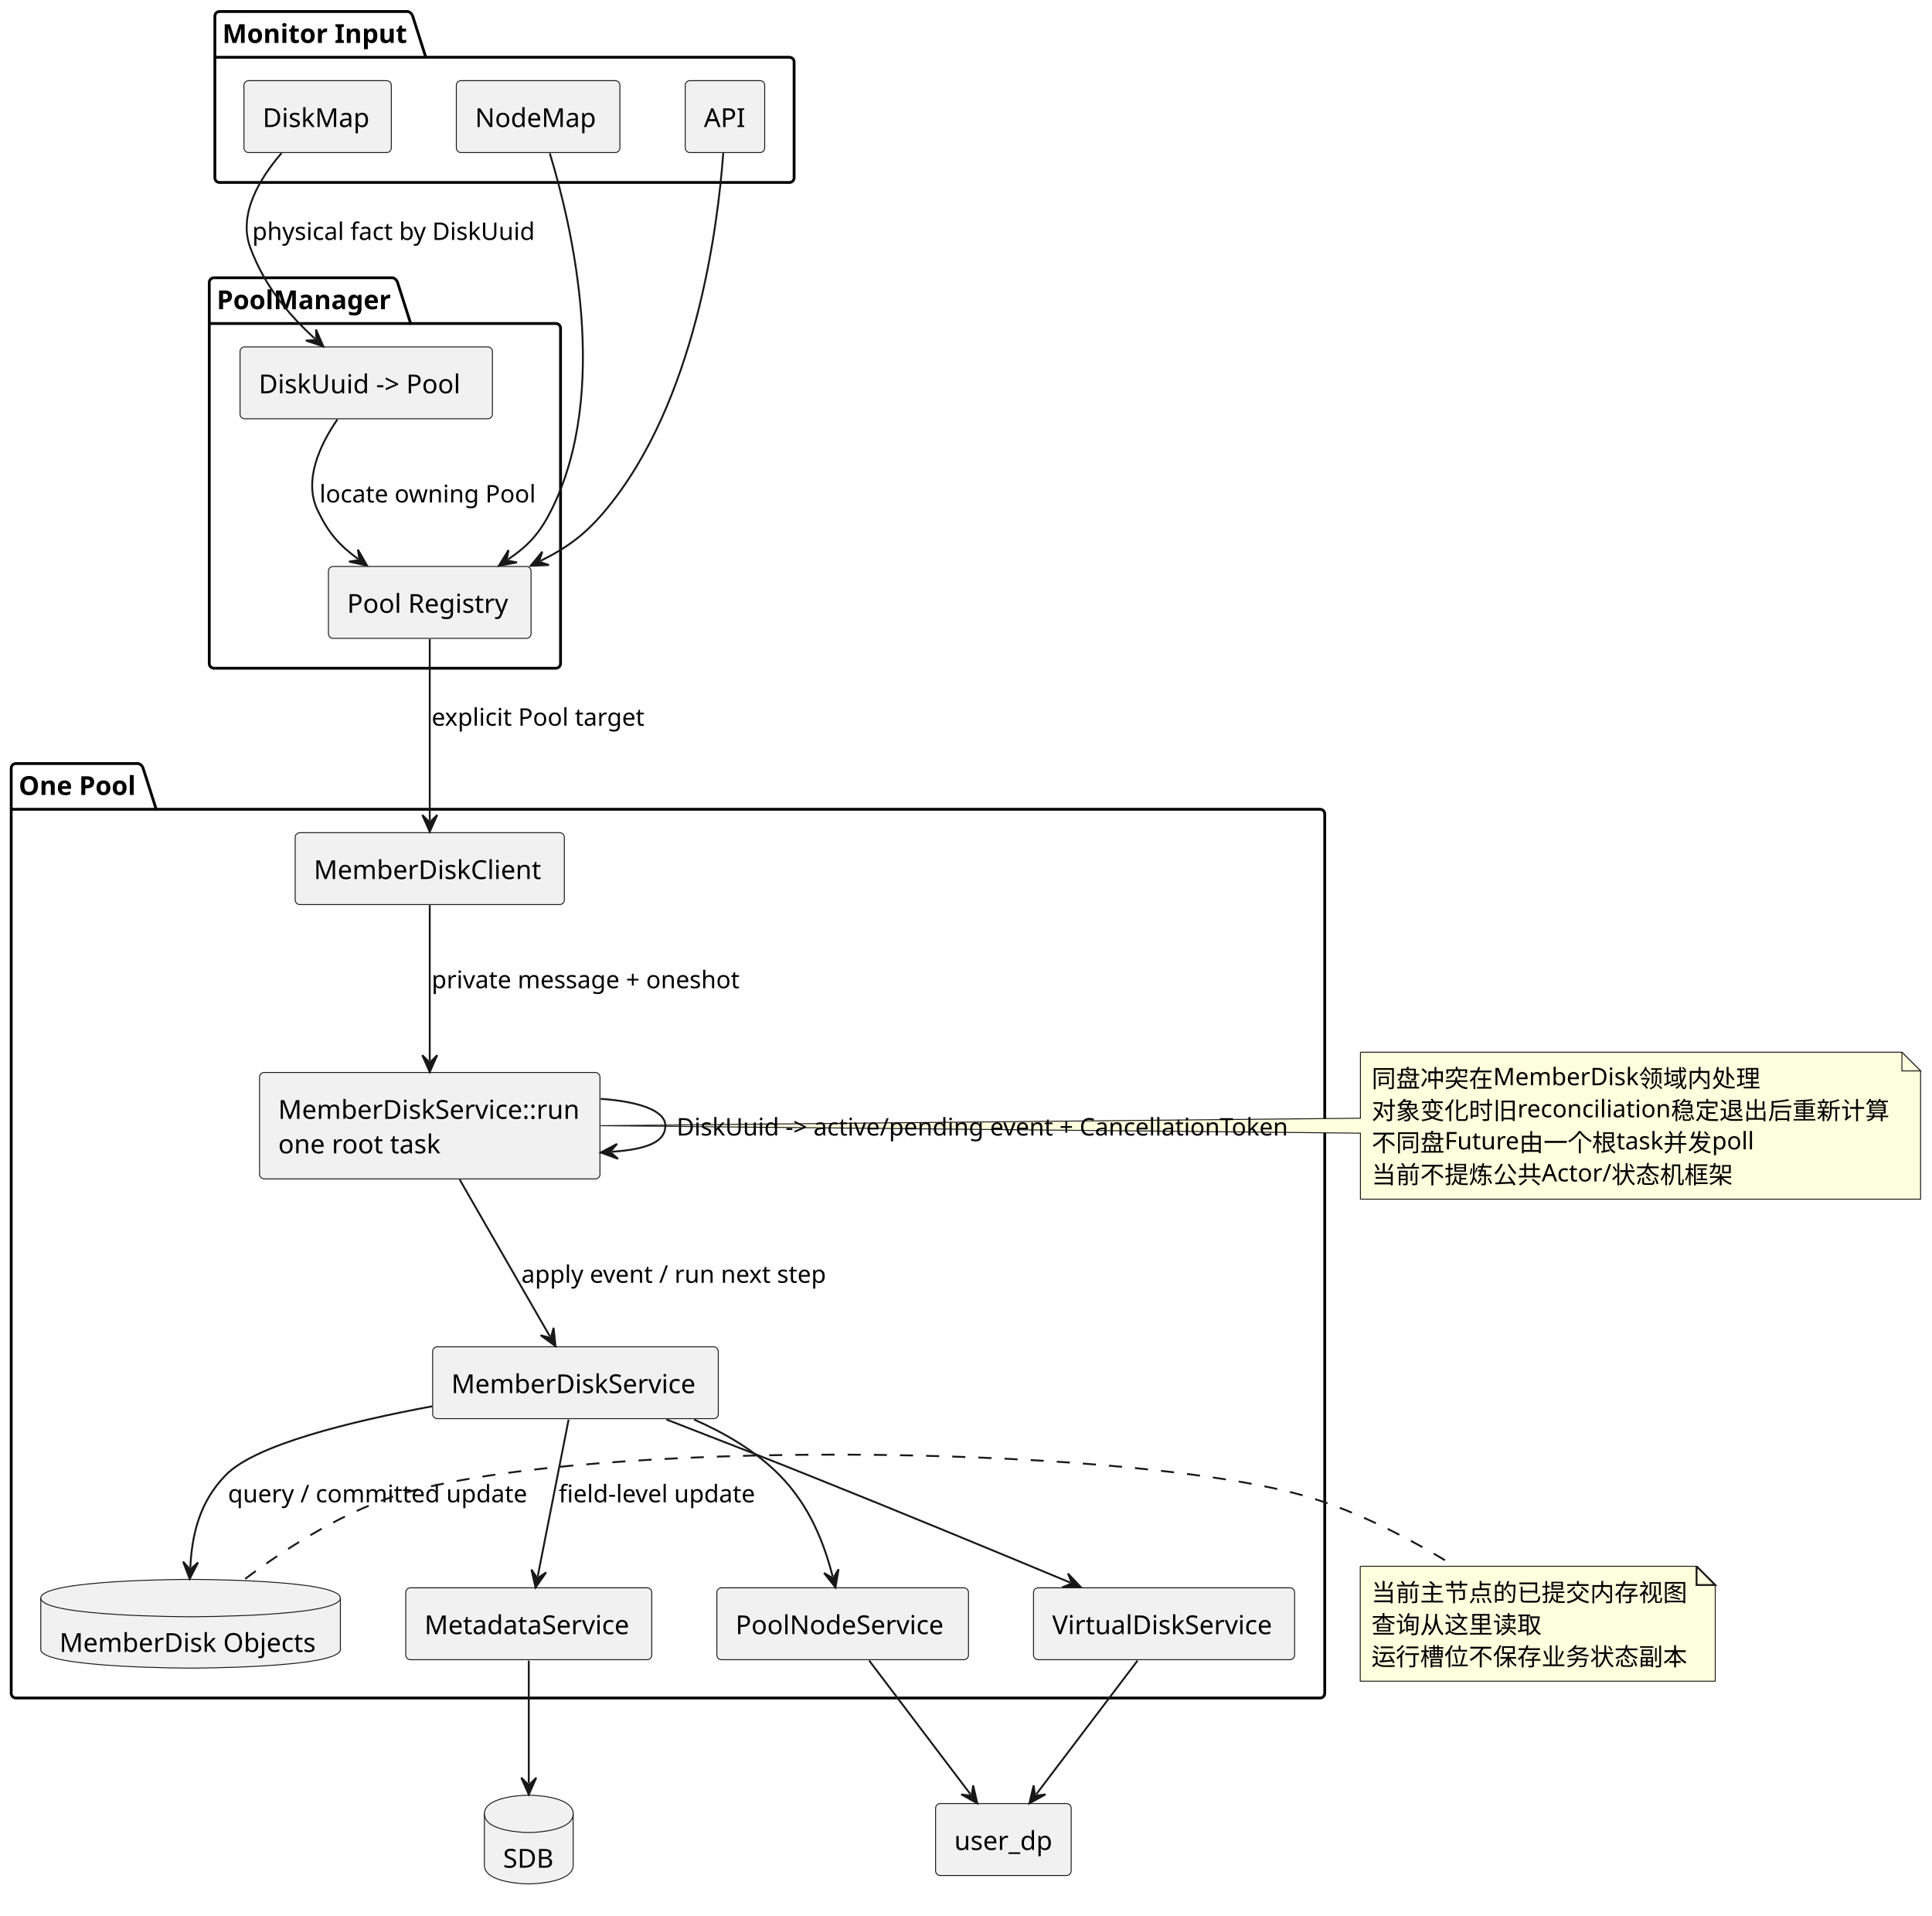
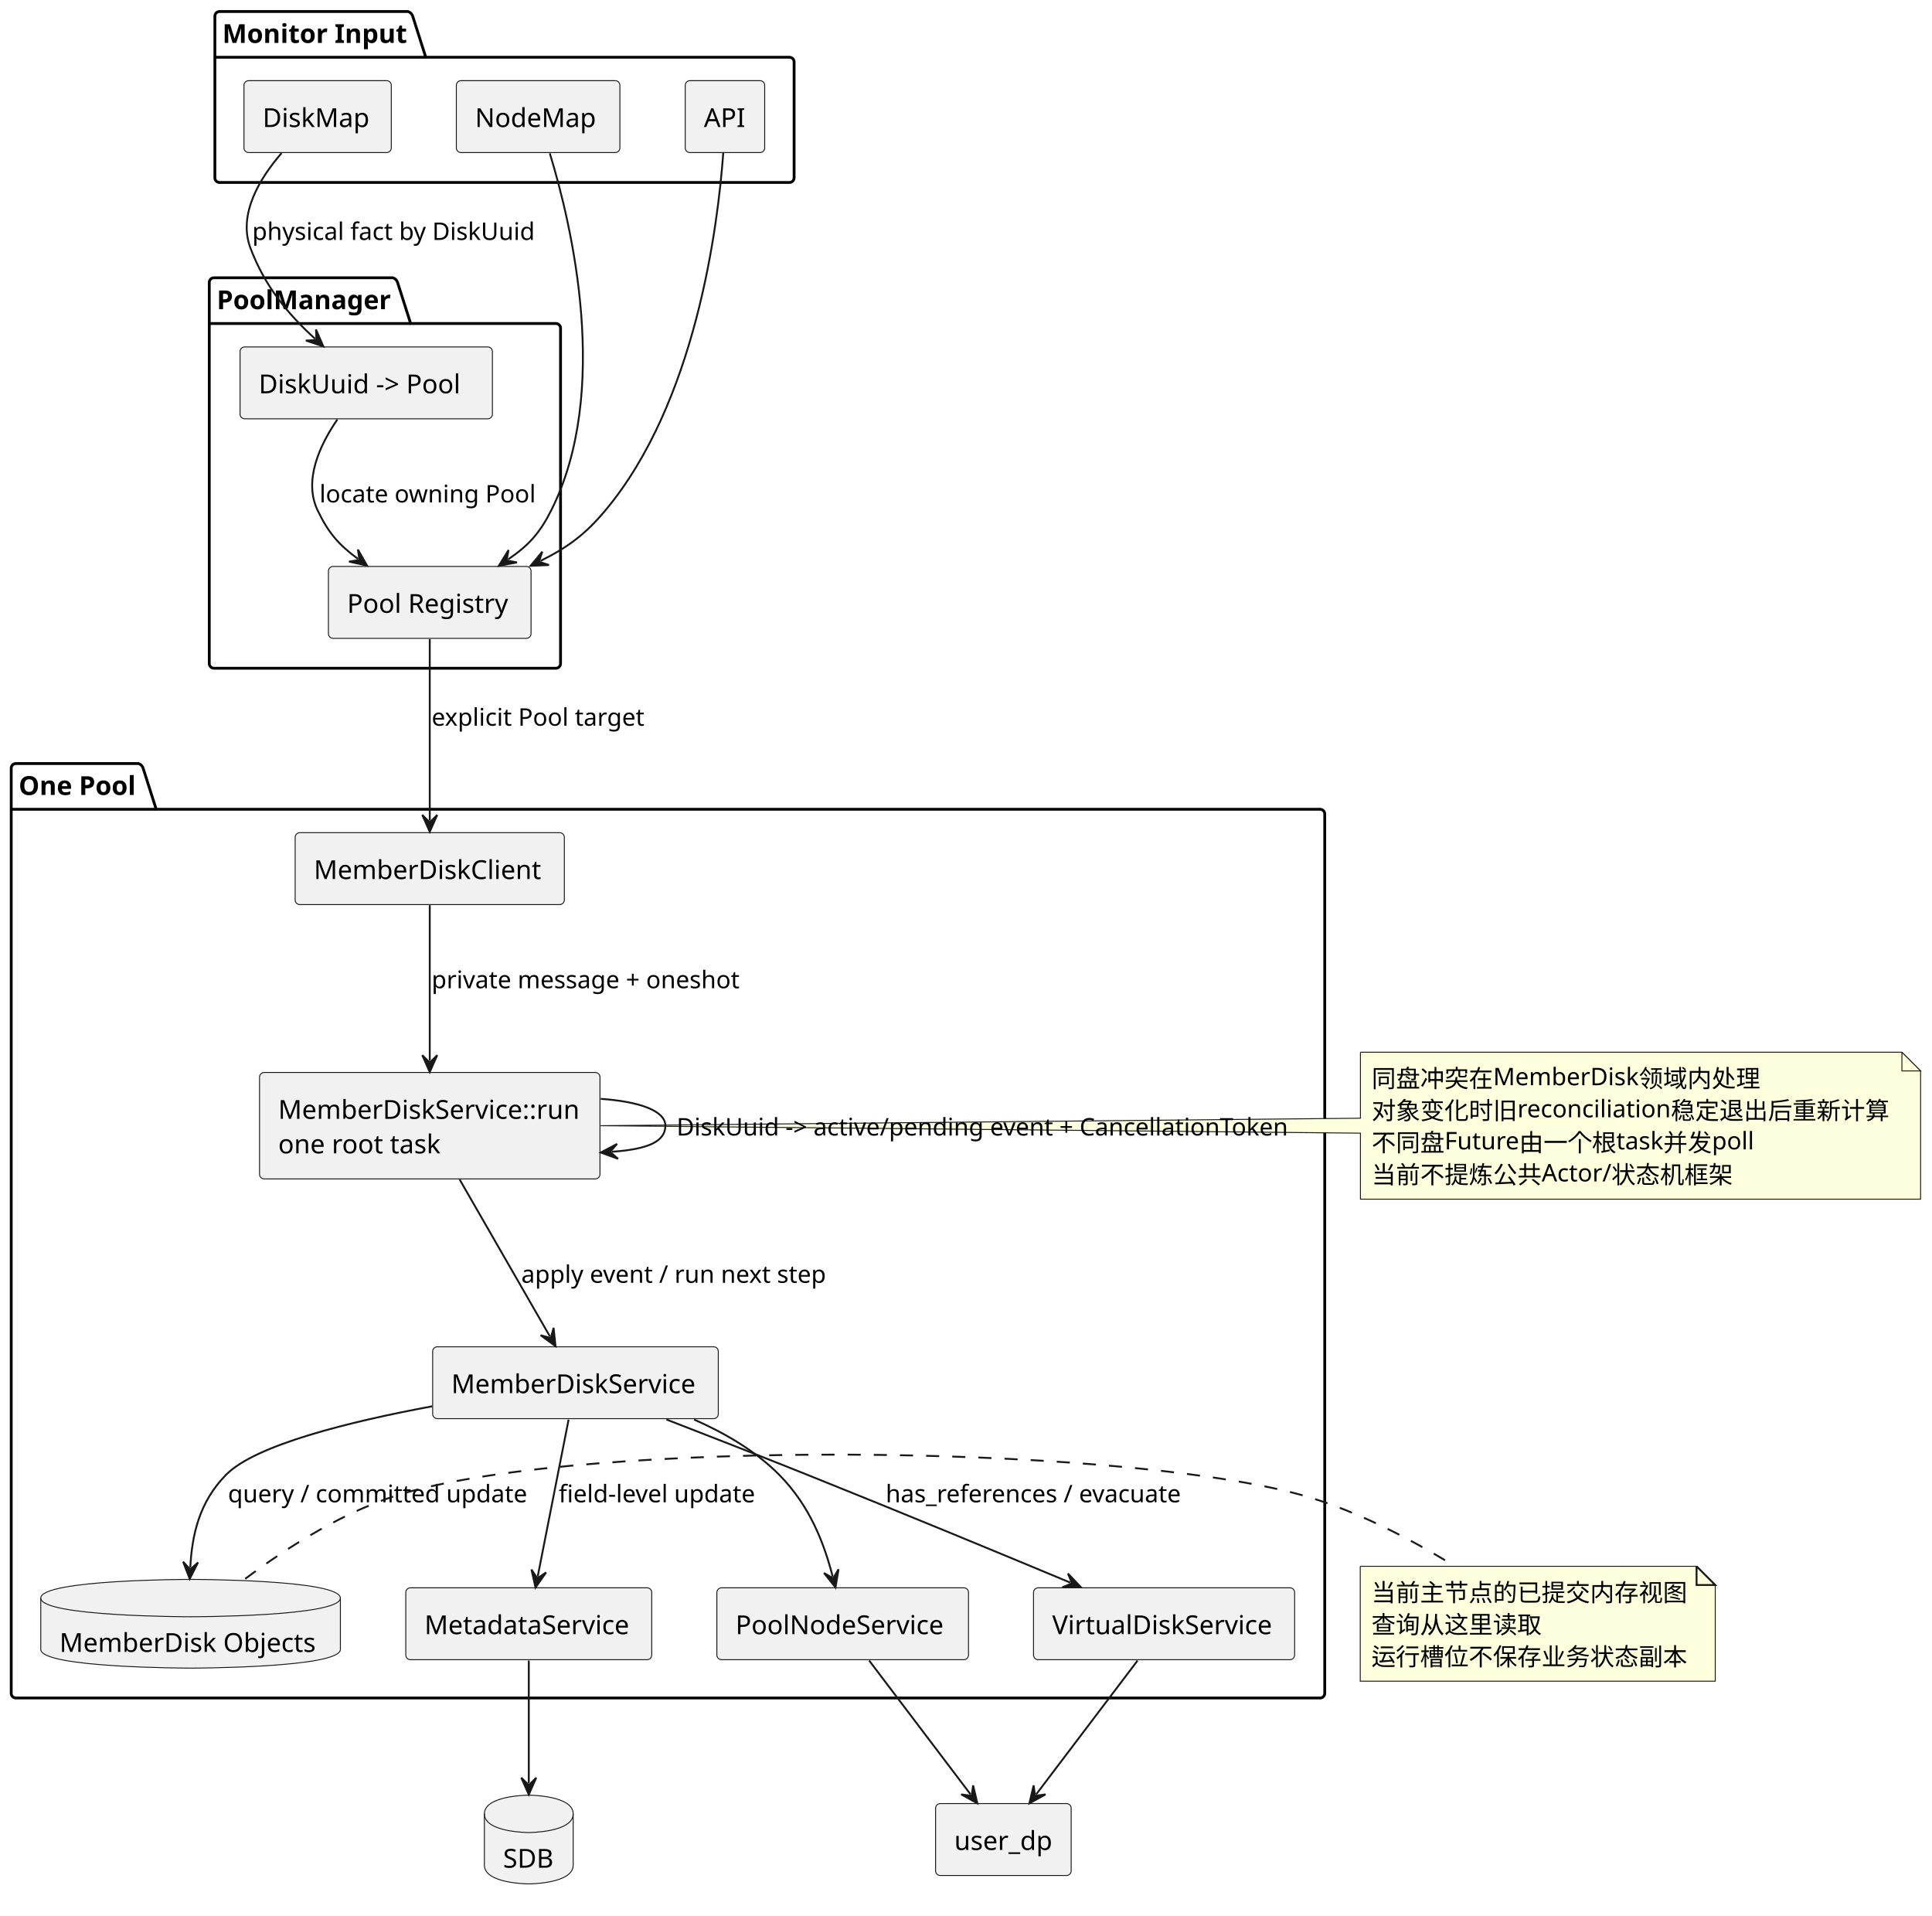
<svg xmlns="http://www.w3.org/2000/svg" contentStyleType="text/css" data-diagram-type="DESCRIPTION" height="1025px" preserveAspectRatio="none" style="width:1034px;height:1025px;background:#FFFFFF;" version="1.1" viewBox="0 0 1034 1025" width="1034px" zoomAndPan="magnify">
  <defs />
  <g>
    <g class="cluster" data-entity="Monitor Input" data-source-line="6" data-uid="ent0002" id="cluster_Monitor Input">
      <path d="M117.5,6.164 L218.373,6.164 A3.75,3.75 0 0 1 220.873,8.664 L227.873,30.642 L422.5,30.642 A2.5,2.5 0 0 1 425,33.142 L425,95.144 A2.5,2.5 0 0 1 422.5,97.644 L117.5,97.644 A2.5,2.5 0 0 1 115,95.144 L115,8.664 A2.5,2.5 0 0 1 117.5,6.164" fill="none" style="stroke:#000000;stroke-width:1.5;" />
      <line style="stroke:#000000;stroke-width:1.5;" x1="115" x2="227.873" y1="30.642" y2="30.642" />
      <text fill="#000000" font-family="Microsoft YaHei" font-size="14" font-weight="bold" lengthAdjust="spacing" textLength="99.873" x="119" y="22.977">Monitor Input</text>
    </g>
    <g class="cluster" data-entity="PoolManager" data-source-line="12" data-uid="ent0006" id="cluster_PoolManager">
      <path d="M114.5,148.644 L210.273,148.644 A3.75,3.75 0 0 1 212.773,151.144 L219.773,173.122 L297.5,173.122 A2.5,2.5 0 0 1 300,175.622 L300,355.094 A2.5,2.5 0 0 1 297.5,357.594 L114.5,357.594 A2.5,2.5 0 0 1 112,355.094 L112,151.144 A2.5,2.5 0 0 1 114.5,148.644" fill="none" style="stroke:#000000;stroke-width:1.5;" />
      <line style="stroke:#000000;stroke-width:1.5;" x1="112" x2="219.773" y1="173.122" y2="173.122" />
      <text fill="#000000" font-family="Microsoft YaHei" font-size="14" font-weight="bold" lengthAdjust="spacing" textLength="94.773" x="116" y="165.458">PoolManager</text>
    </g>
    <g class="cluster" data-entity="One Pool" data-source-line="17" data-uid="ent0009" id="cluster_One Pool">
      <path d="M8.5,408.594 L74.093,408.594 A3.75,3.75 0 0 1 76.593,411.094 L83.593,433.072 L706.5,433.072 A2.5,2.5 0 0 1 709,435.572 L709,906.154 A2.5,2.5 0 0 1 706.5,908.654 L8.5,908.654 A2.5,2.5 0 0 1 6,906.154 L6,411.094 A2.5,2.5 0 0 1 8.5,408.594" fill="none" style="stroke:#000000;stroke-width:1.5;" />
      <line style="stroke:#000000;stroke-width:1.5;" x1="6" x2="83.593" y1="433.072" y2="433.072" />
      <text fill="#000000" font-family="Microsoft YaHei" font-size="14" font-weight="bold" lengthAdjust="spacing" textLength="64.593" x="10" y="425.408">One Pool</text>
    </g>
    <g class="entity" data-entity="DiskMap" data-source-line="7" data-uid="ent0003" id="entity_DiskMap">
      <rect fill="#F1F1F1" height="38.477" rx="2.5" ry="2.5" style="stroke:#181818;stroke-width:0.5;" width="78.851" x="130.57" y="43.164" />
      <text fill="#000000" font-family="Microsoft YaHei" font-size="14" lengthAdjust="spacing" textLength="58.851" x="140.57" y="67.978">DiskMap</text>
    </g>
    <g class="entity" data-entity="NodeMap" data-source-line="8" data-uid="ent0004" id="entity_NodeMap">
      <rect fill="#F1F1F1" height="38.477" rx="2.5" ry="2.5" style="stroke:#181818;stroke-width:0.5;" width="87.539" x="244.23" y="43.164" />
      <text fill="#000000" font-family="Microsoft YaHei" font-size="14" lengthAdjust="spacing" textLength="67.539" x="254.23" y="67.978">NodeMap</text>
    </g>
    <g class="entity" data-entity="API" data-source-line="9" data-uid="ent0005" id="entity_API">
      <rect fill="#F1F1F1" height="38.477" rx="2.5" ry="2.5" style="stroke:#181818;stroke-width:0.5;" width="42.531" x="366.73" y="43.164" />
      <text fill="#000000" font-family="Microsoft YaHei" font-size="14" lengthAdjust="spacing" textLength="22.531" x="376.73" y="67.978">API</text>
    </g>
    <g class="entity" data-entity="Registry" data-source-line="13" data-uid="ent0007" id="entity_Registry">
      <rect fill="#F1F1F1" height="38.477" rx="2.5" ry="2.5" style="stroke:#181818;stroke-width:0.5;" width="108.45" x="175.77" y="303.124" />
      <text fill="#000000" font-family="Microsoft YaHei" font-size="14" lengthAdjust="spacing" textLength="88.45" x="185.77" y="327.938">Pool Registry</text>
    </g>
    <g class="entity" data-entity="Index" data-source-line="14" data-uid="ent0008" id="entity_Index">
      <rect fill="#F1F1F1" height="38.477" rx="2.5" ry="2.5" style="stroke:#181818;stroke-width:0.5;" width="135.069" x="128.47" y="185.644" />
      <text fill="#000000" font-family="Microsoft YaHei" font-size="14" lengthAdjust="spacing" textLength="115.069" x="138.47" y="210.458">DiskUuid -&gt; Pool</text>
    </g>
    <g class="entity" data-entity="Client" data-source-line="18" data-uid="ent0010" id="entity_Client">
      <rect fill="#F1F1F1" height="38.477" rx="2.5" ry="2.5" style="stroke:#181818;stroke-width:0.5;" width="144.065" x="157.97" y="445.594" />
      <text fill="#000000" font-family="Microsoft YaHei" font-size="14" lengthAdjust="spacing" textLength="124.065" x="167.97" y="470.408">MemberDiskClient</text>
    </g>
    <g class="entity" data-entity="Runtime" data-source-line="19" data-uid="ent0011" id="entity_Runtime">
      <rect fill="#F1F1F1" height="56.955" rx="2.5" ry="2.5" style="stroke:#181818;stroke-width:0.5;" width="182.21" x="138.9" y="573.914" />
      <text fill="#000000" font-family="Microsoft YaHei" font-size="14" lengthAdjust="spacing" textLength="162.21" x="148.9" y="598.727">MemberDiskService::run</text>
      <text fill="#000000" font-family="Microsoft YaHei" font-size="14" lengthAdjust="spacing" textLength="89.175" x="148.9" y="617.205">one root task</text>
    </g>
    <g class="entity" data-entity="Service" data-source-line="20" data-uid="ent0012" id="entity_Service">
      <rect fill="#F1F1F1" height="38.477" rx="2.5" ry="2.5" style="stroke:#181818;stroke-width:0.5;" width="152.87" x="231.56" y="720.704" />
      <text fill="#000000" font-family="Microsoft YaHei" font-size="14" lengthAdjust="spacing" textLength="132.87" x="241.56" y="745.518">MemberDiskService</text>
    </g>
    <g class="entity" data-entity="Objects" data-source-line="21" data-uid="ent0013" id="entity_Objects">
      <path d="M21.82,855.184 C21.82,845.184 101.998,845.184 101.998,845.184 C101.998,845.184 182.175,845.184 182.175,855.184 L182.175,882.662 C182.175,892.662 101.998,892.662 101.998,892.662 C101.998,892.662 21.82,892.662 21.82,882.662 L21.82,855.184" fill="#F1F1F1" style="stroke:#181818;stroke-width:0.5;" />
      <path d="M21.82,855.184 C21.82,865.184 101.998,865.184 101.998,865.184 C101.998,865.184 182.175,865.184 182.175,855.184" fill="none" style="stroke:#181818;stroke-width:0.5;" />
      <text fill="#000000" font-family="Microsoft YaHei" font-size="14" lengthAdjust="spacing" textLength="140.356" x="31.82" y="883.997">MemberDisk Objects</text>
    </g>
    <g class="entity" data-entity="Metadata" data-source-line="22" data-uid="ent0014" id="entity_Metadata">
      <rect fill="#F1F1F1" height="38.477" rx="2.5" ry="2.5" style="stroke:#181818;stroke-width:0.5;" width="131.631" x="217.18" y="849.684" />
      <text fill="#000000" font-family="Microsoft YaHei" font-size="14" lengthAdjust="spacing" textLength="111.631" x="227.18" y="874.497">MetadataService</text>
    </g>
    <g class="entity" data-entity="Node" data-source-line="23" data-uid="ent0015" id="entity_Node">
      <rect fill="#F1F1F1" height="38.477" rx="2.5" ry="2.5" style="stroke:#181818;stroke-width:0.5;" width="134.68" x="383.66" y="849.684" />
      <text fill="#000000" font-family="Microsoft YaHei" font-size="14" lengthAdjust="spacing" textLength="114.68" x="393.66" y="874.497">PoolNodeService</text>
    </g>
    <g class="entity" data-entity="VD" data-source-line="24" data-uid="ent0016" id="entity_VD">
      <rect fill="#F1F1F1" height="38.477" rx="2.5" ry="2.5" style="stroke:#181818;stroke-width:0.5;" width="139.745" x="553.13" y="849.684" />
      <text fill="#000000" font-family="Microsoft YaHei" font-size="14" lengthAdjust="spacing" textLength="119.745" x="563.13" y="874.497">VirtualDiskService</text>
    </g>
    <g class="entity" data-entity="SDB" data-source-line="27" data-uid="ent0017" id="entity_SDB">
      <path d="M259.24,970.654 C259.24,960.654 283.004,960.654 283.004,960.654 C283.004,960.654 306.768,960.654 306.768,970.654 L306.768,998.132 C306.768,1008.132 283.004,1008.132 283.004,1008.132 C283.004,1008.132 259.24,1008.132 259.24,998.132 L259.24,970.654" fill="#F1F1F1" style="stroke:#181818;stroke-width:0.5;" />
      <path d="M259.24,970.654 C259.24,980.654 283.004,980.654 283.004,980.654 C283.004,980.654 306.768,980.654 306.768,970.654" fill="none" style="stroke:#181818;stroke-width:0.5;" />
      <text fill="#000000" font-family="Microsoft YaHei" font-size="14" lengthAdjust="spacing" textLength="27.528" x="269.24" y="999.467">SDB</text>
    </g>
    <g class="entity" data-entity="user_dp" data-source-line="28" data-uid="ent0018" id="entity_user_dp">
      <rect fill="#F1F1F1" height="38.477" rx="2.5" ry="2.5" style="stroke:#181818;stroke-width:0.5;" width="72.568" x="500.72" y="965.154" />
      <text fill="#000000" font-family="Microsoft YaHei" font-size="14" lengthAdjust="spacing" textLength="52.568" x="510.72" y="989.967">user_dp</text>
    </g>
    <g class="entity" data-entity="GMN34" data-source-line="48" data-uid="ent0035" id="entity_GMN34">
      <path d="M728.1,563.074 L728.1,598.394 L321.44,602.394 L728.1,606.394 L728.1,641.705 A0,0 0 0 0 728.1,641.705 L1027.895,641.705 A0,0 0 0 0 1027.895,641.705 L1027.895,573.074 L1017.895,563.074 L728.1,563.074 A0,0 0 0 0 728.1,563.074" fill="#FEFFDD" style="stroke:#181818;stroke-width:0.5;" />
      <path d="M1017.895,563.074 L1017.895,573.074 L1027.895,573.074 L1017.895,563.074" fill="#FEFFDD" style="stroke:#181818;stroke-width:0.5;" />
      <text fill="#000000" font-family="Microsoft YaHei" font-size="13" lengthAdjust="spacing" textLength="209.358" x="734.1" y="581.829">同盘冲突在MemberDisk领域内处理</text>
      <text fill="#000000" font-family="Microsoft YaHei" font-size="13" lengthAdjust="spacing" textLength="278.795" x="734.1" y="598.987">对象变化时旧reconciliation稳定退出后重新计算</text>
      <text fill="#000000" font-family="Microsoft YaHei" font-size="13" lengthAdjust="spacing" textLength="205.721" x="734.1" y="616.145">不同盘Future由一个根task并发poll</text>
      <text fill="#000000" font-family="Microsoft YaHei" font-size="13" lengthAdjust="spacing" textLength="195.292" x="734.1" y="633.303">当前不提炼公共Actor/状态机框架</text>
    </g>
    <g class="entity" data-entity="GMN37" data-source-line="55" data-uid="ent0038" id="entity_GMN37">
      <path d="M728,838.184 L728,899.657 L918,899.657 L918,848.184 L908,838.184 L728,838.184" fill="#FEFFDD" style="stroke:#181818;stroke-width:0.5;" />
      <path d="M908,838.184 L908,848.184 L918,848.184 L908,838.184" fill="#FEFFDD" style="stroke:#181818;stroke-width:1;" />
      <text fill="#000000" font-family="Microsoft YaHei" font-size="13" lengthAdjust="spacing" textLength="169" x="734" y="856.939">当前主节点的已提交内存视图</text>
      <text fill="#000000" font-family="Microsoft YaHei" font-size="13" lengthAdjust="spacing" textLength="91" x="734" y="874.097">查询从这里读取</text>
      <text fill="#000000" font-family="Microsoft YaHei" font-size="13" lengthAdjust="spacing" textLength="169" x="734" y="891.255">运行槽位不保存业务状态副本</text>
    </g>
    <g class="link" data-entity-1="DiskMap" data-entity-2="Index" data-source-line="30" data-uid="lnk19" id="link_DiskMap_Index">
      <path d="M150.68,81.934 C138.91,95.564 127.3,114.754 134,132.644 C141.82,153.524 154.396,168.27 168.626,181.31" fill="none" id="DiskMap-to-Index" style="stroke:#181818;stroke-width:1;" />
      <polygon fill="#181818" points="173.05,185.364,169.117,176.335,169.364,181.986,163.712,182.233,173.05,185.364" style="stroke:#181818;stroke-width:1;" />
      <text fill="#000000" font-family="Microsoft YaHei" font-size="13" lengthAdjust="spacing" textLength="155.556" x="135" y="128.399">physical fact by DiskUuid</text>
    </g>
    <g class="link" data-entity-1="Index" data-entity-2="Registry" data-source-line="31" data-uid="lnk20" id="link_Index_Registry">
      <path d="M180.56,224.474 C171.16,238.154 162.32,257.094 170,273.124 C175.72,285.054 181.155,291.422 191.595,299.092" fill="none" id="Index-to-Registry" style="stroke:#181818;stroke-width:1;" />
      <polygon fill="#181818" points="196.43,302.644,191.545,294.092,192.401,299.684,186.809,300.539,196.43,302.644" style="stroke:#181818;stroke-width:1;" />
      <text fill="#000000" font-family="Microsoft YaHei" font-size="13" lengthAdjust="spacing" textLength="119.609" x="171" y="268.879">locate owning Pool</text>
    </g>
    <g class="link" data-entity-1="Registry" data-entity-2="Client" data-source-line="32" data-uid="lnk21" id="link_Registry_Client">
      <path d="M230,342.014 C230,368.884 230,412.194 230,439.104" fill="none" id="Registry-to-Client" style="stroke:#181818;stroke-width:1;" />
      <polygon fill="#181818" points="230,445.104,234,436.104,230,440.104,226,436.104,230,445.104" style="stroke:#181818;stroke-width:1;" />
      <text fill="#000000" font-family="Microsoft YaHei" font-size="13" lengthAdjust="spacing" textLength="117.171" x="231" y="388.349">explicit Pool target</text>
    </g>
    <g class="link" data-entity-1="Client" data-entity-2="Runtime" data-source-line="33" data-uid="lnk22" id="link_Client_Runtime">
      <path d="M230,484.404 C230,507.454 230,541.004 230,567.664" fill="none" id="Client-to-Runtime" style="stroke:#181818;stroke-width:1;" />
      <polygon fill="#181818" points="230,573.664,234,564.664,230,568.664,226,564.664,230,573.664" style="stroke:#181818;stroke-width:1;" />
      <text fill="#000000" font-family="Microsoft YaHei" font-size="13" lengthAdjust="spacing" textLength="169.387" x="231" y="528.829">private message + oneshot</text>
    </g>
    <g class="link" data-entity-1="Runtime" data-entity-2="Service" data-source-line="34" data-uid="lnk23" id="link_Runtime_Service">
      <path d="M245.97,631.144 C261.3,657.794 281.037,692.094 294.307,715.154" fill="none" id="Runtime-to-Service" style="stroke:#181818;stroke-width:1;" />
      <polygon fill="#181818" points="297.3,720.354,296.278,710.558,294.806,716.02,289.344,714.548,297.3,720.354" style="stroke:#181818;stroke-width:1;" />
      <text fill="#000000" font-family="Microsoft YaHei" font-size="13" lengthAdjust="spacing" textLength="167.692" x="279" y="686.459">apply event / run next step</text>
    </g>
    <g class="link" data-entity-1="Runtime" data-entity-2="Runtime" data-source-line="35" data-uid="lnk24" id="link_Runtime_Runtime">
      <path d="M321.53,588.034 C341.56,589.404 356.1,594.194 356.1,602.394 C356.1,610.584 347.546,614.962 327.516,616.342" fill="none" id="Runtime-to-Runtime" style="stroke:#181818;stroke-width:1;" />
      <polygon fill="#181818" points="321.53,616.754,330.784,620.126,326.518,616.41,330.234,612.145,321.53,616.754" style="stroke:#181818;stroke-width:1;" />
      <text fill="#000000" font-family="Microsoft YaHei" font-size="13" lengthAdjust="spacing" textLength="342.723" x="362.1" y="607.649">DiskUuid -&gt; active/pending event + CancellationToken</text>
    </g>
    <g class="link" data-entity-1="Service" data-entity-2="Objects" data-source-line="36" data-uid="lnk25" id="link_Service_Objects">
      <path d="M231.31,752.554 C186.88,760.804 136.7,773.234 121,789.184 C106.6,803.814 102.751,821.372 101.841,838.912" fill="none" id="Service-to-Objects" style="stroke:#181818;stroke-width:1;" />
      <polygon fill="#181818" points="101.53,844.904,105.991,836.123,101.789,839.911,98.002,835.709,101.53,844.904" style="stroke:#181818;stroke-width:1;" />
      <text fill="#000000" font-family="Microsoft YaHei" font-size="13" lengthAdjust="spacing" textLength="164.658" x="122" y="803.939">query / committed update</text>
    </g>
    <g class="link" data-entity-1="Service" data-entity-2="Metadata" data-source-line="37" data-uid="lnk26" id="link_Service_Metadata">
      <path d="M304.31,759.684 C299.56,783.824 292.499,819.657 287.779,843.637" fill="none" id="Service-to-Metadata" style="stroke:#181818;stroke-width:1;" />
      <polygon fill="#181818" points="286.62,849.524,292.283,841.466,287.586,844.618,284.433,839.921,286.62,849.524" style="stroke:#181818;stroke-width:1;" />
      <text fill="#000000" font-family="Microsoft YaHei" font-size="13" lengthAdjust="spacing" textLength="109.116" x="299" y="803.939">field-level update</text>
    </g>
    <g class="link" data-entity-1="Metadata" data-entity-2="SDB" data-source-line="38" data-uid="lnk27" id="link_Metadata_SDB">
      <path d="M283,888.654 C283,908.294 283,933.184 283,954.314" fill="none" id="Metadata-to-SDB" style="stroke:#181818;stroke-width:1;" />
      <polygon fill="#181818" points="283,960.314,287,951.314,283,955.314,279,951.314,283,960.314" style="stroke:#181818;stroke-width:1;" />
    </g>
    <g class="link" data-entity-1="Service" data-entity-2="Node" data-source-line="39" data-uid="lnk28" id="link_Service_Node">
      <path d="M371.5,759.664 C387.87,766.844 404.4,776.464 417,789.184 C433.56,805.894 441.13,826.164 445.65,843.674" fill="none" id="Service-to-Node" style="stroke:#181818;stroke-width:1;" />
      <polygon fill="#181818" points="447.15,849.484,448.774,839.77,445.9,844.643,441.027,841.769,447.15,849.484" style="stroke:#181818;stroke-width:1;" />
    </g>
    <g class="link" data-entity-1="Service" data-entity-2="VD" data-source-line="40" data-uid="lnk29" id="link_Service_VD">
      <path d="M356.67,759.624 C379.57,768.474 407.23,779.264 432,789.184 C482.28,809.324 534.152,830.784 572.802,846.904" fill="none" id="Service-to-VD" style="stroke:#181818;stroke-width:1;" />
      <polygon fill="#181818" points="578.34,849.214,571.573,842.058,573.725,847.289,568.494,849.441,578.34,849.214" style="stroke:#181818;stroke-width:1;" />
+       <text fill="#000000" font-family="Microsoft YaHei" font-size="13" lengthAdjust="spacing" textLength="160.088" x="474" y="803.939">has_references / evacuate</text>
    </g>
    <g class="link" data-entity-1="Node" data-entity-2="user_dp" data-source-line="41" data-uid="lnk30" id="link_Node_user_dp">
      <path d="M465.2,888.654 C481.23,909.814 503.515,939.223 519.435,960.223" fill="none" id="Node-to-user_dp" style="stroke:#181818;stroke-width:1;" />
      <polygon fill="#181818" points="523.06,965.004,520.811,955.415,520.039,961.02,514.435,960.249,523.06,965.004" style="stroke:#181818;stroke-width:1;" />
    </g>
    <g class="link" data-entity-1="VD" data-entity-2="user_dp" data-source-line="42" data-uid="lnk31" id="link_VD_user_dp">
      <path d="M608.8,888.654 C592.77,909.814 570.485,939.223 554.565,960.223" fill="none" id="VD-to-user_dp" style="stroke:#181818;stroke-width:1;" />
      <polygon fill="#181818" points="550.94,965.004,559.565,960.249,553.961,961.02,553.189,955.415,550.94,965.004" style="stroke:#181818;stroke-width:1;" />
    </g>
    <g class="link" data-entity-1="NodeMap" data-entity-2="Registry" data-source-line="44" data-uid="lnk32" id="link_NodeMap_Registry">
      <path d="M294.26,82.054 C305.94,120.294 327.09,209.334 295,273.124 C288.87,285.294 283.013,291.787 271.943,299.357" fill="none" id="NodeMap-to-Registry" style="stroke:#181818;stroke-width:1;" />
      <polygon fill="#181818" points="266.99,302.744,276.677,300.966,271.117,299.922,272.161,294.362,266.99,302.744" style="stroke:#181818;stroke-width:1;" />
    </g>
    <g class="link" data-entity-1="API" data-entity-2="Registry" data-source-line="45" data-uid="lnk33" id="link_API_Registry">
      <path d="M387.08,81.914 C384.19,121.464 372.35,215.304 324,273.124 C313.41,285.784 304.025,292.837 289.335,300.127" fill="none" id="API-to-Registry" style="stroke:#181818;stroke-width:1;" />
      <polygon fill="#181818" points="283.96,302.794,293.8,302.376,288.439,300.571,290.244,295.21,283.96,302.794" style="stroke:#181818;stroke-width:1;" />
    </g>
    <g class="link" data-entity-1="Objects" data-entity-2="GMN37" data-source-line="55" data-uid="lnk39" id="link_Objects_GMN37">
      <path d="M131.22,844.894 C153.38,828.304 185.41,807.674 217.5,798.684 C318.93,770.264 589.32,773.104 691.5,798.684 C722.26,806.384 753.69,822.794 778.11,837.824" fill="none" id="Objects-GMN37" style="stroke:#181818;stroke-width:1;stroke-dasharray:7,7;" />
    </g>
  </g>
</svg>
